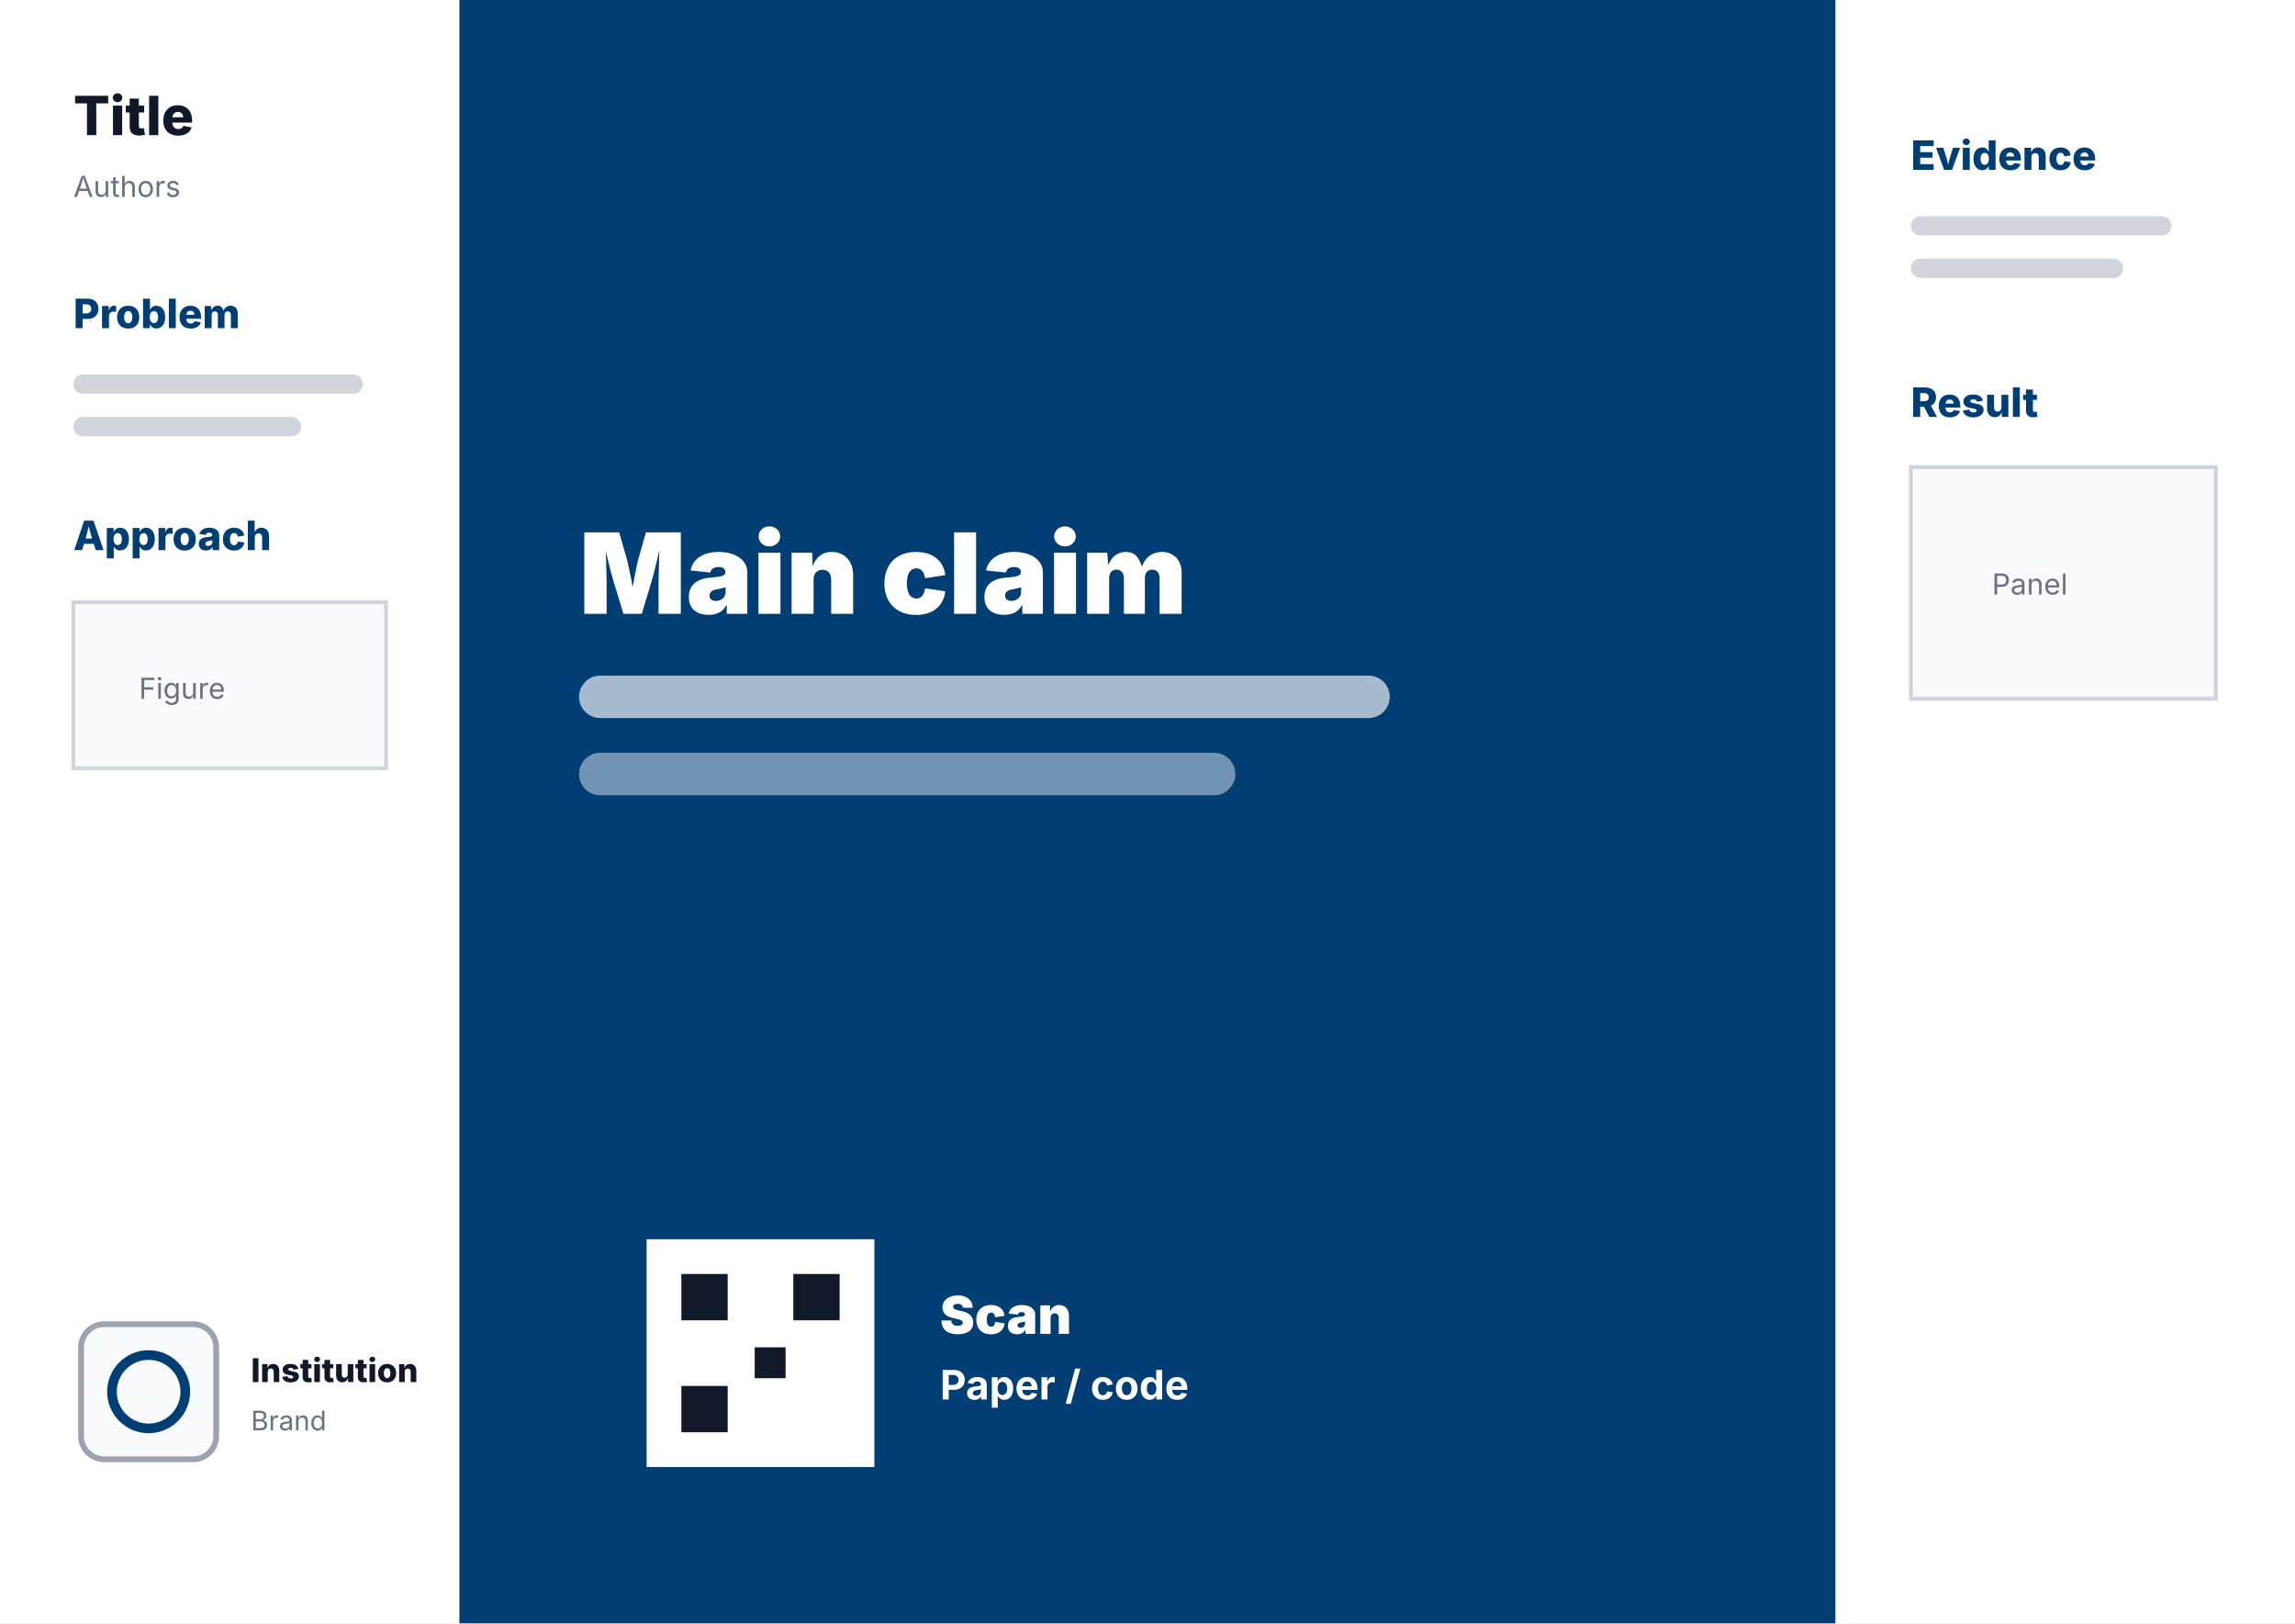
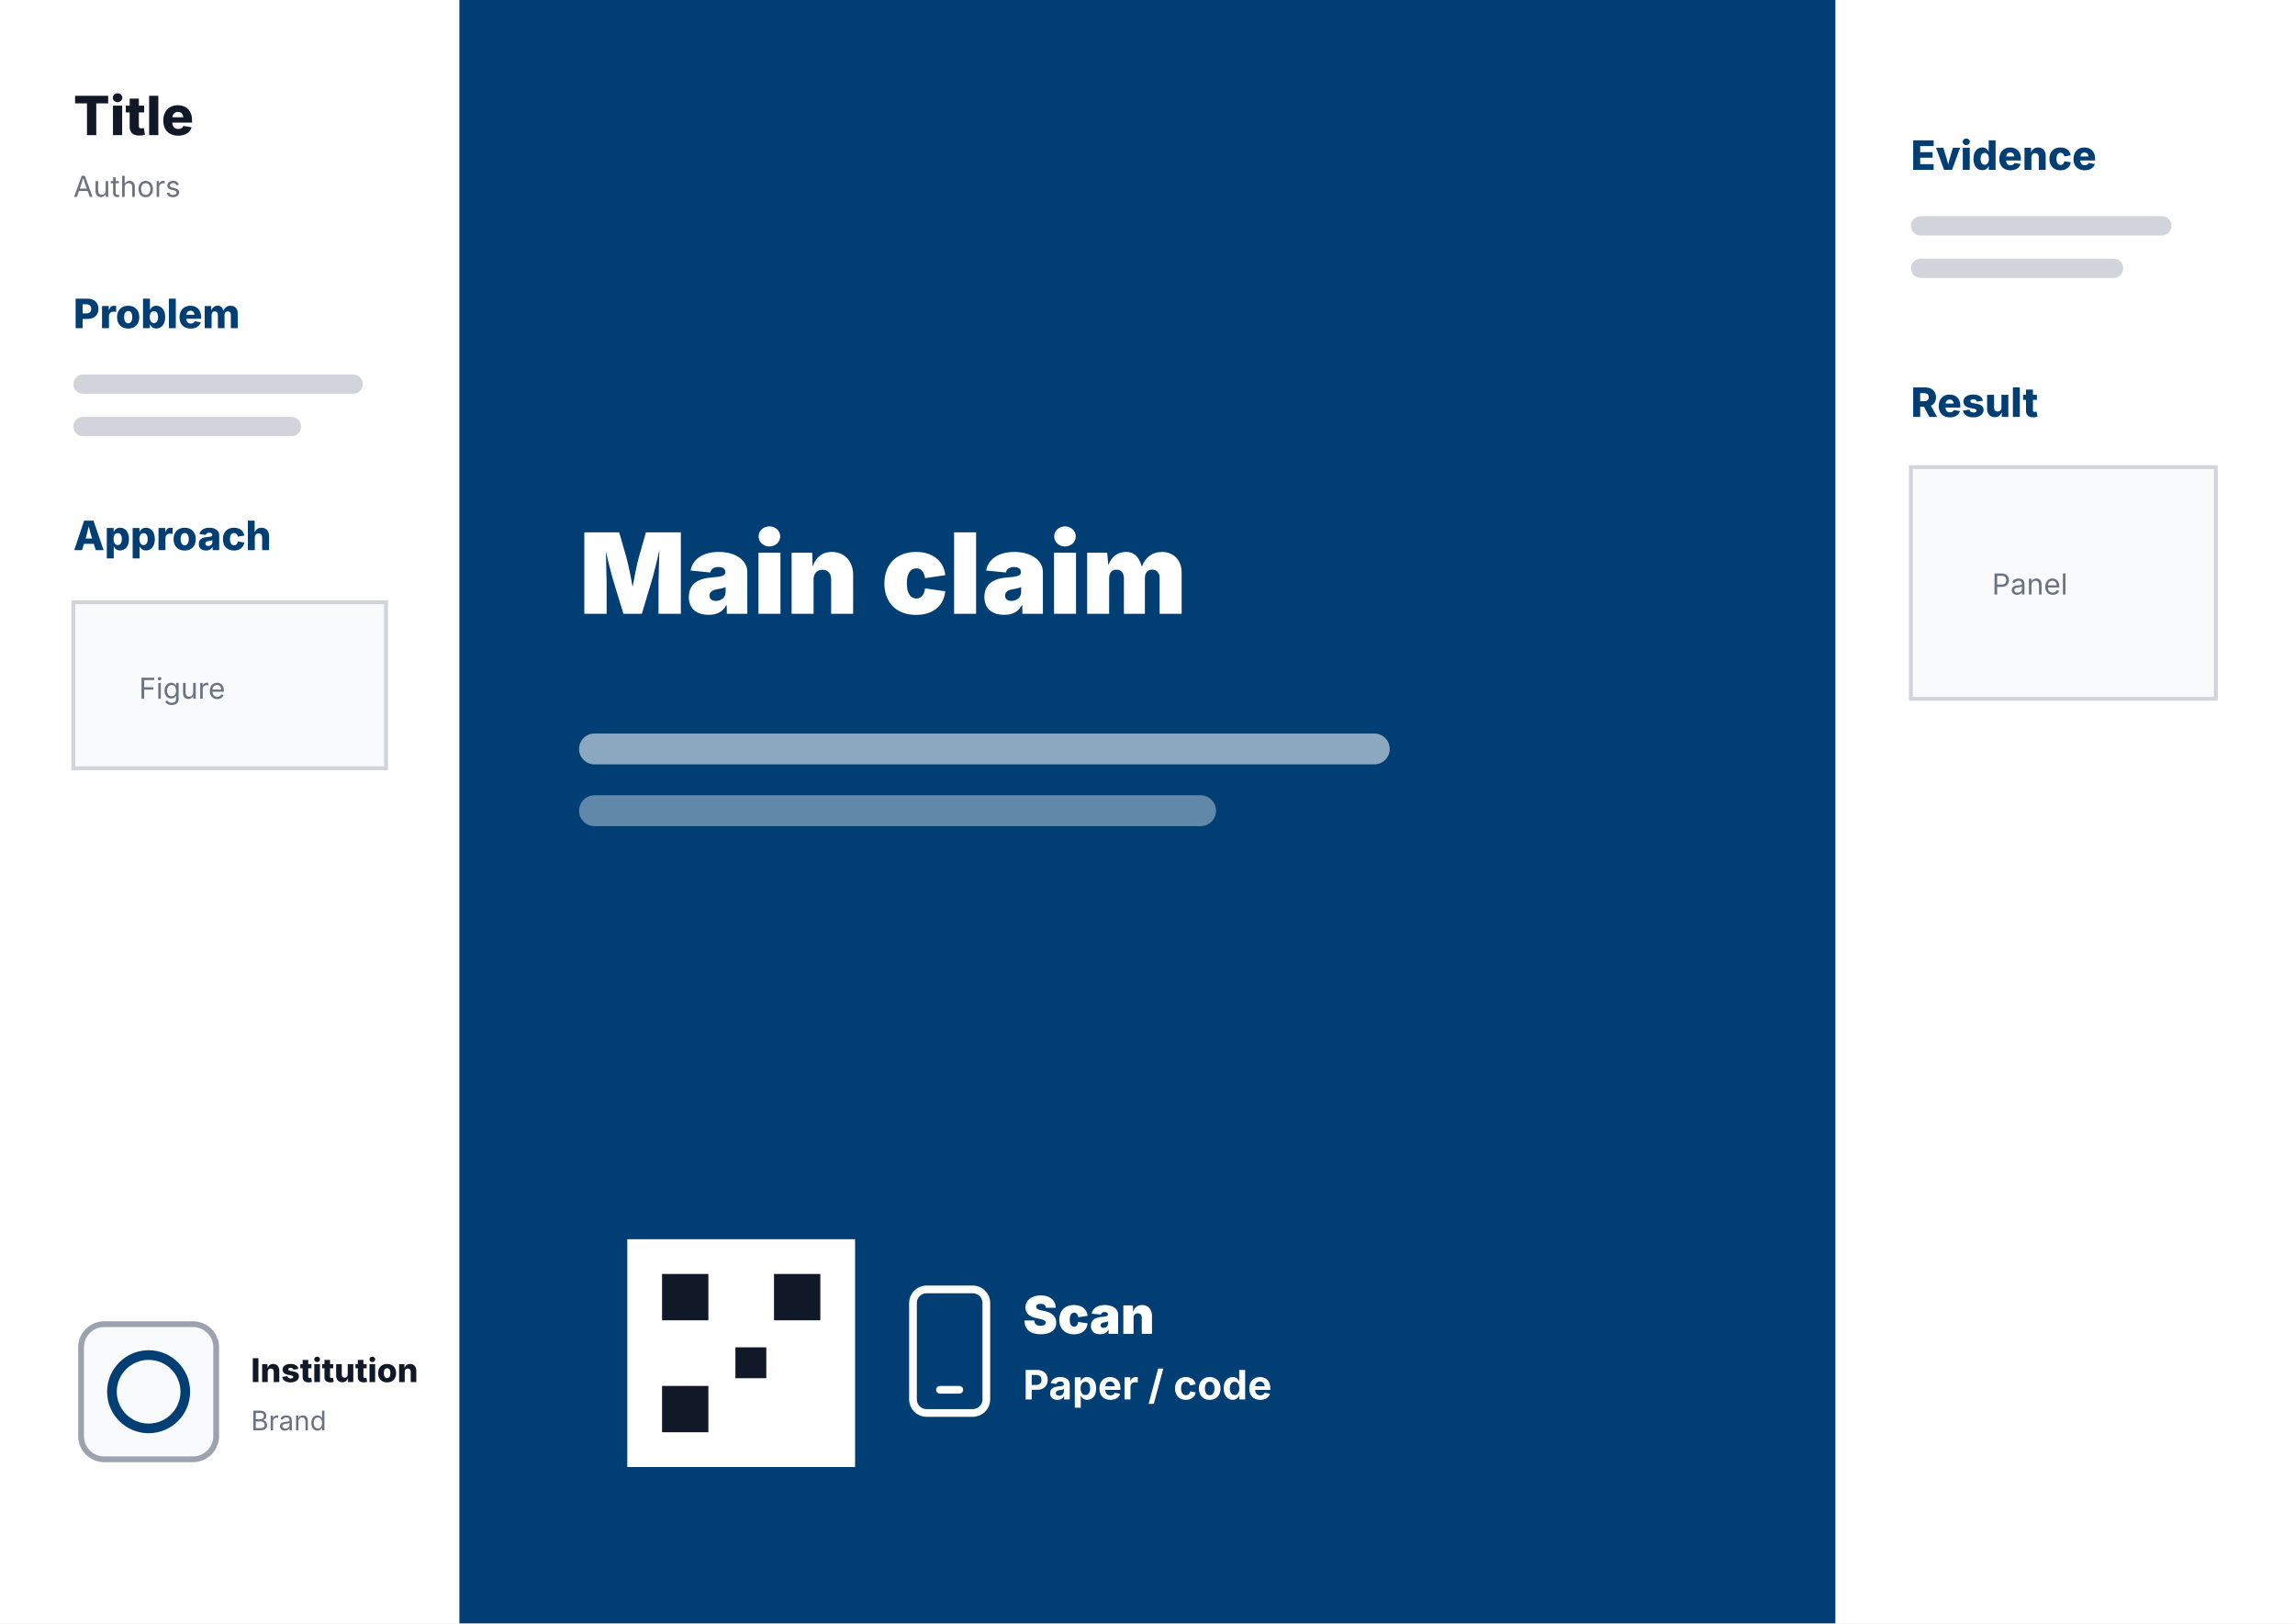
<svg xmlns="http://www.w3.org/2000/svg" width="1189" height="841" viewBox="0 0 1189 841" role="img" aria-label="Classic Better Poster preview">
  <rect width="1189" height="841" fill="#ffffff" />
  <rect x="0" y="0" width="238" height="841" fill="#ffffff" />
  <rect x="238" y="0" width="713" height="841" fill="#003e74" />
  <rect x="951" y="0" width="238" height="841" fill="#ffffff" />
  <g font-family="Inter, Arial, sans-serif" fill="#111827">
    <text x="38" y="70" font-size="28" font-weight="800">Title</text>
    <text x="38" y="102" font-size="15" fill="#6b7280">Authors</text>
    <text x="38" y="170" font-size="21" font-weight="800" fill="#003e74">Problem</text>
    <rect x="38" y="194" width="150" height="10" rx="5" fill="#d1d5db" />
    <rect x="38" y="216" width="118" height="10" rx="5" fill="#d1d5db" />
    <text x="38" y="285" font-size="21" font-weight="800" fill="#003e74">Approach</text>
    <rect x="38" y="312" width="162" height="86" fill="#f8fafc" stroke="#d1d5db" stroke-width="2" />
    <text x="72" y="362" font-size="15" fill="#6b7280">Figure</text>
    <g transform="translate(42 686)">
      <rect x="0" y="0" width="70" height="70" rx="12" fill="#f8fafc" stroke="#9ca3af" stroke-width="3" />
      <circle cx="35" cy="35" r="19" fill="none" stroke="#003e74" stroke-width="5" />
      <text x="88" y="30" font-size="17" font-weight="800">Institution</text>
      <text x="88" y="55" font-size="14" fill="#6b7280">Brand</text>
    </g>
  </g>
  <g font-family="Inter, Arial, sans-serif" fill="#ffffff">
    <text x="300" y="318" font-size="58" font-weight="900">Main claim</text>
-     <rect x="300" y="350" width="420" height="22" rx="11" fill="#ffffff" opacity="0.65" />
-     <rect x="300" y="390" width="340" height="22" rx="11" fill="#ffffff" opacity="0.45" />
-     <g transform="translate(335 642)">
+     <rect x="300" y="380" width="420" height="16" rx="8" fill="#ffffff" opacity="0.55" />
+     <rect x="300" y="412" width="330" height="16" rx="8" fill="#ffffff" opacity="0.38" />
+     <g transform="translate(325 642)">
      <rect x="0" y="0" width="118" height="118" fill="#ffffff" />
      <rect x="18" y="18" width="24" height="24" fill="#111827" />
      <rect x="76" y="18" width="24" height="24" fill="#111827" />
      <rect x="18" y="76" width="24" height="24" fill="#111827" />
      <rect x="56" y="56" width="16" height="16" fill="#111827" />
-       <text x="152" y="49" font-size="27" font-weight="900">Scan</text>
-       <text x="152" y="83" font-size="21" font-weight="700">Paper / code</text>
+       <g transform="translate(148 26)" fill="none" stroke="#ffffff" stroke-width="4" stroke-linecap="round" stroke-linejoin="round">
+         <rect x="0" y="0" width="38" height="64" rx="7" />
+         <line x1="14" y1="52" x2="24" y2="52" />
+       </g>
+       <text x="205" y="49" font-size="27" font-weight="900">Scan</text>
+       <text x="205" y="83" font-size="21" font-weight="700">Paper / code</text>
    </g>
  </g>
  <g font-family="Inter, Arial, sans-serif" fill="#111827">
    <text x="990" y="88" font-size="21" font-weight="800" fill="#003e74">Evidence</text>
    <rect x="990" y="112" width="135" height="10" rx="5" fill="#d1d5db" />
    <rect x="990" y="134" width="110" height="10" rx="5" fill="#d1d5db" />
    <text x="990" y="216" font-size="21" font-weight="800" fill="#003e74">Result</text>
    <rect x="990" y="242" width="158" height="120" fill="#f8fafc" stroke="#d1d5db" stroke-width="2" />
    <text x="1032" y="308" font-size="15" fill="#6b7280">Panel</text>
  </g>
</svg>
